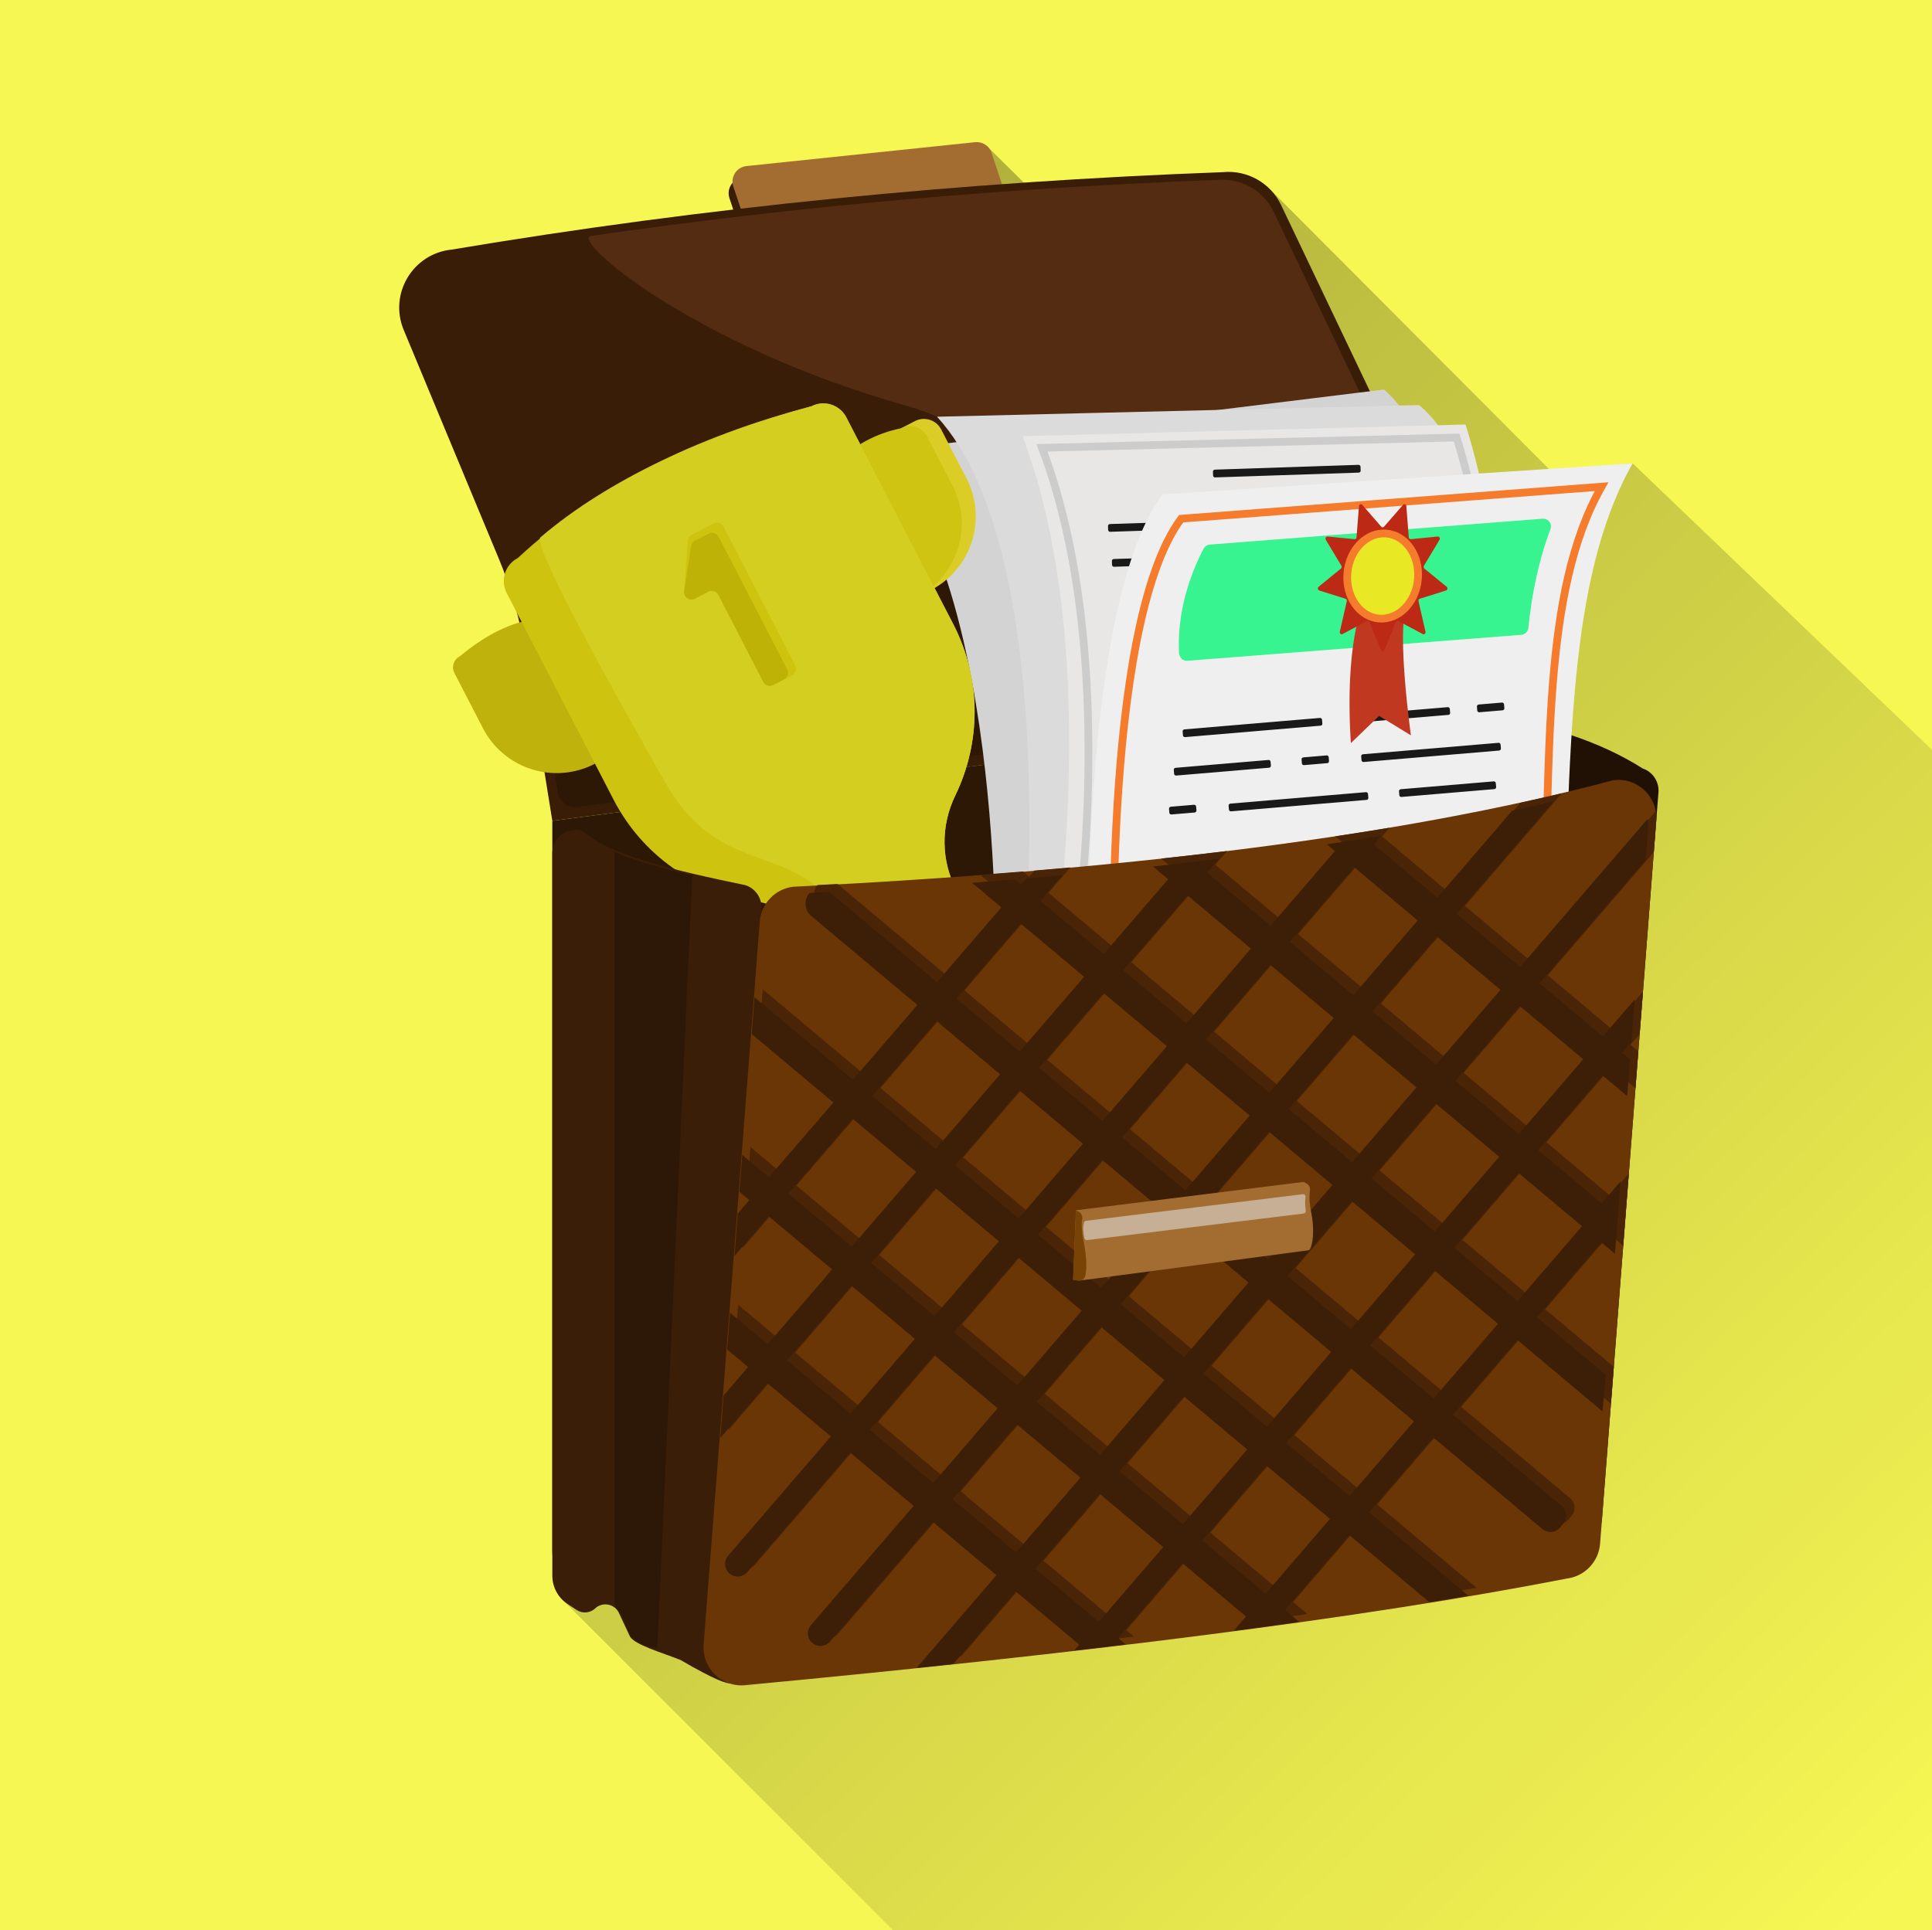
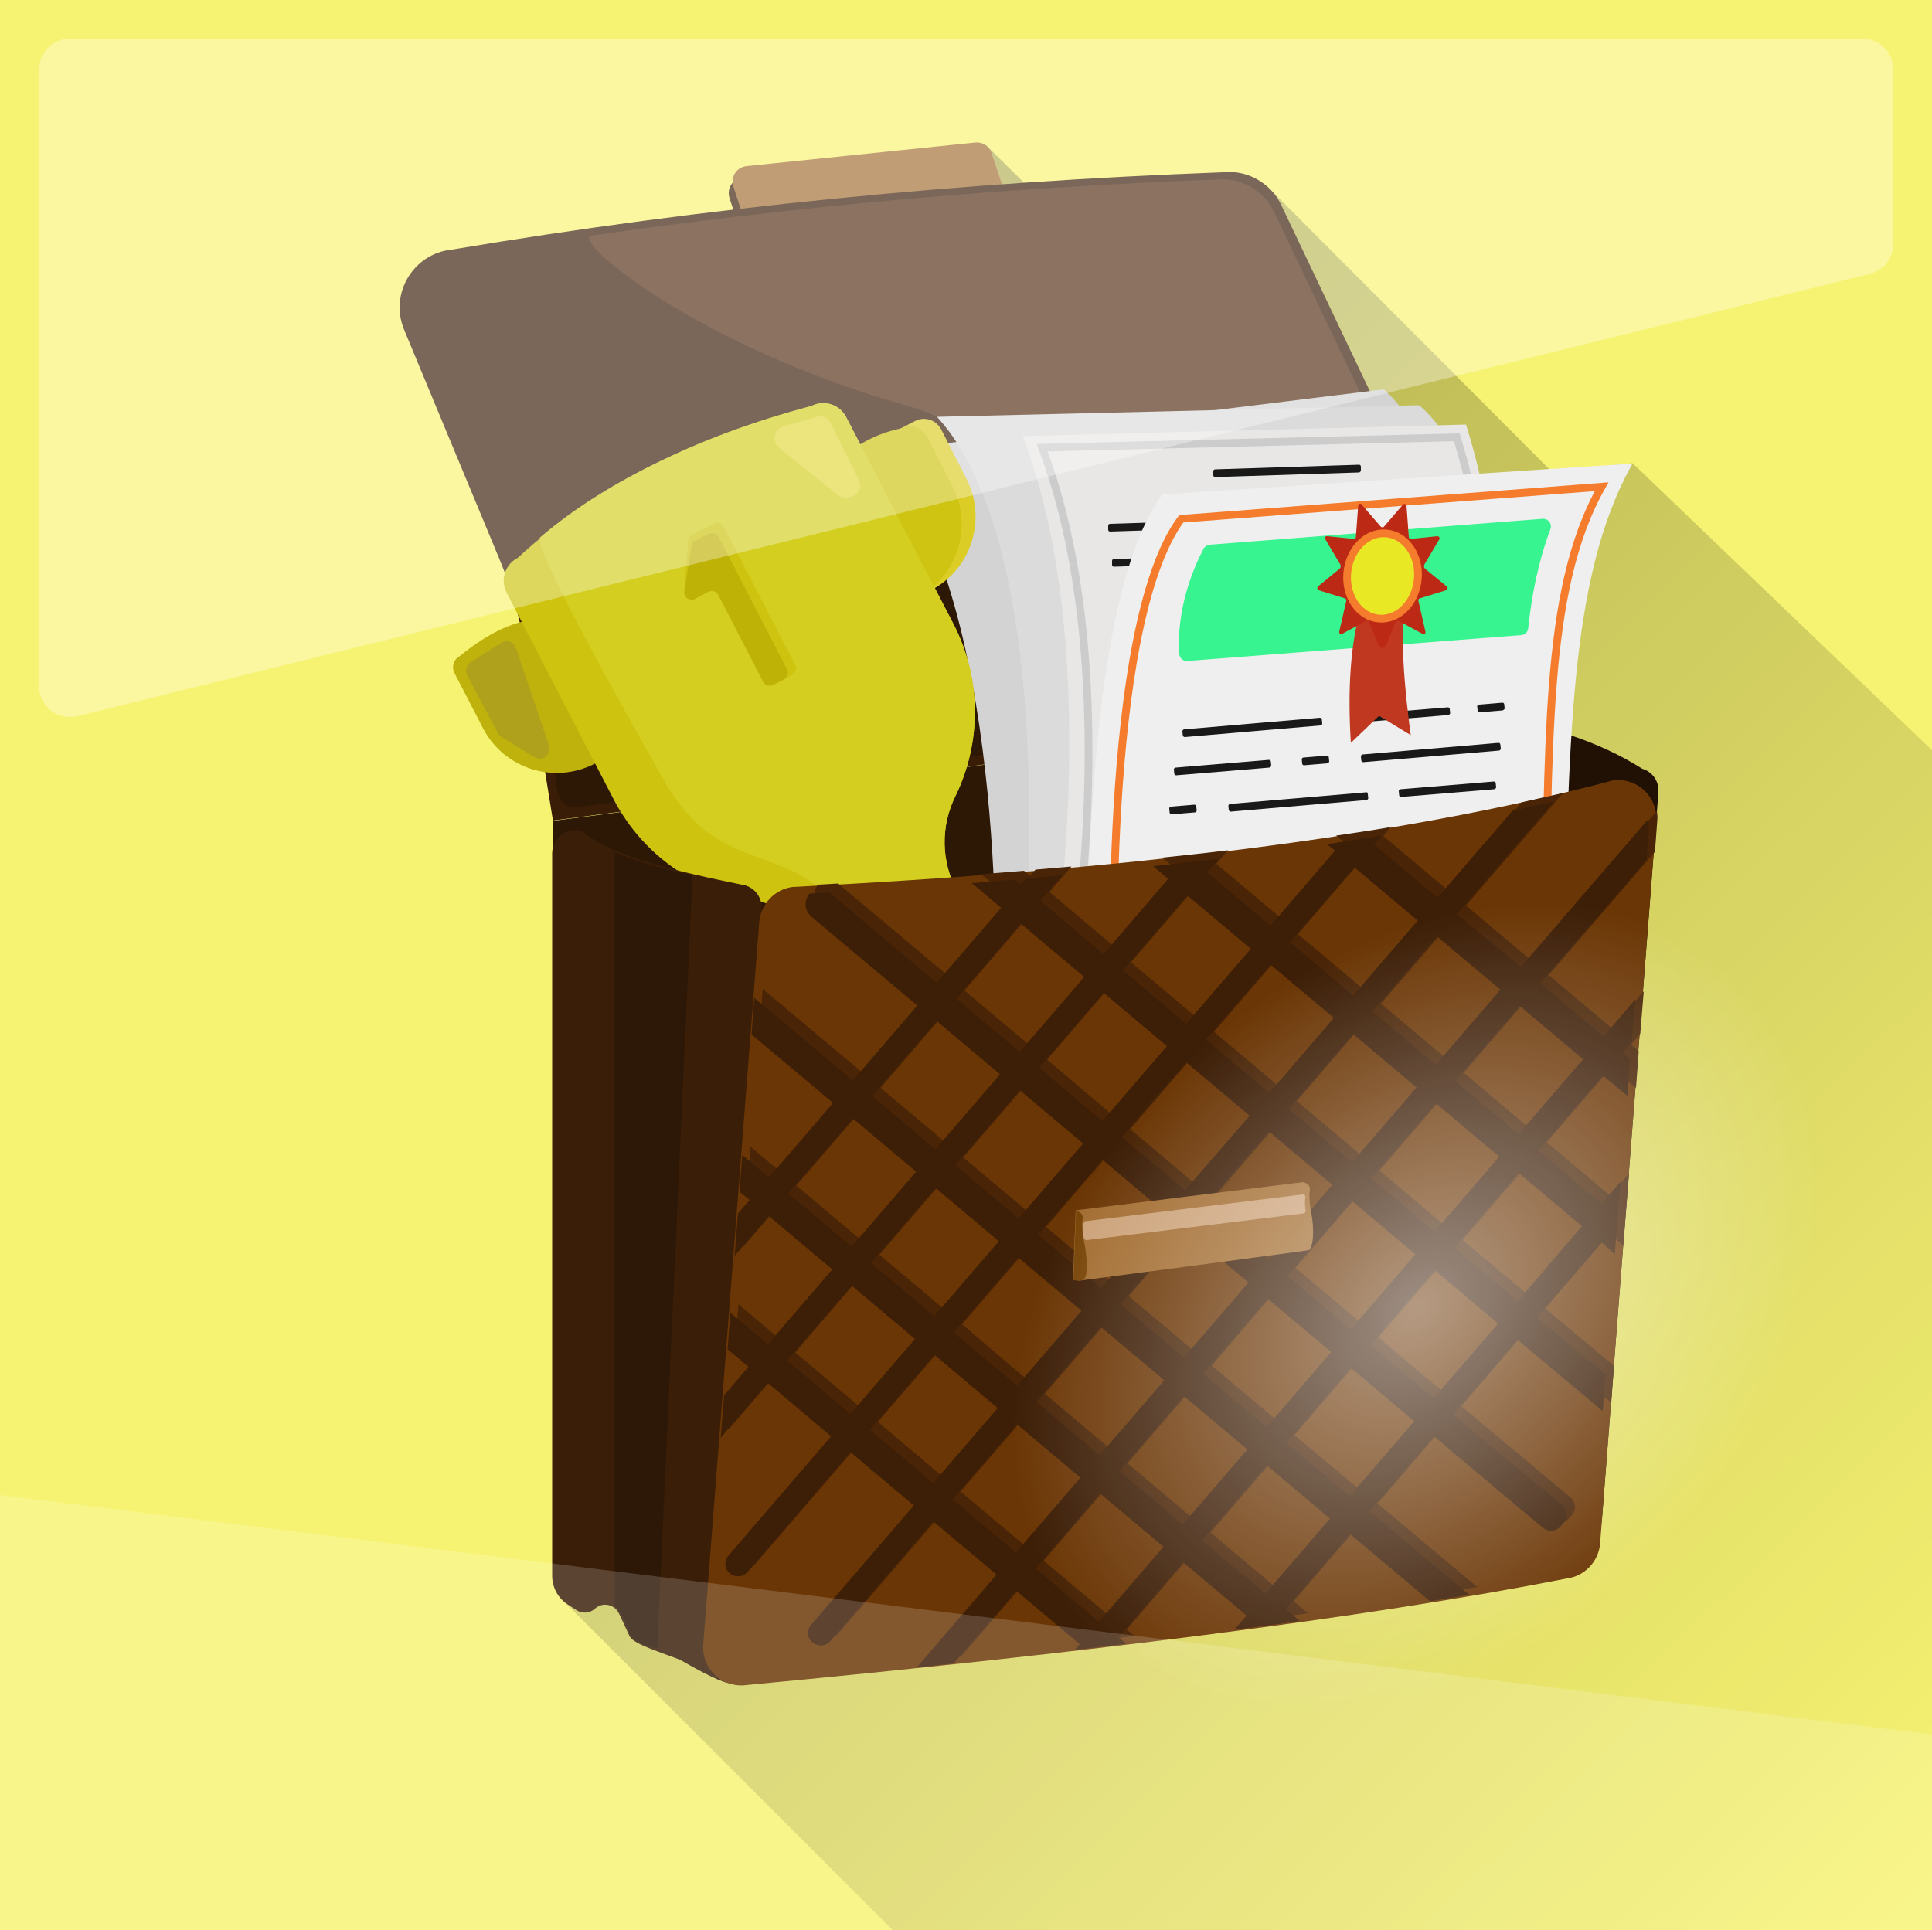
- <svg xmlns="http://www.w3.org/2000/svg" id="Слой_1" viewBox="0 0 500 499.507">
+ <svg xmlns="http://www.w3.org/2000/svg" id="Слой_1" viewBox="0 0 500 499.5">
  <style>.st2{fill:#3a1e07}.st3{fill:#a36d31}.st6{fill:#2d1705}.st11{fill:#191919}.st22{fill:#cec40f}</style>
-   <path fill="#f7f754" d="M0-.246h500v500H0z" />
-   <linearGradient id="SVGID_1_" gradientUnits="userSpaceOnUse" x1="-387.609" y1="647.515" x2="-219.362" y2="475.612" gradientTransform="matrix(2.16 0 0 -2.16 975.64 1514.36)">
+   <path fill="#f7f372" d="M0-.2h500v500H0z" />
+   <linearGradient id="SVGID_1_" gradientUnits="userSpaceOnUse" x1="-527.775" y1="49.059" x2="-359.529" y2="220.962" gradientTransform="matrix(2.16 0 0 2.16 1278.4 9.76)">
    <stop offset="0" stop-opacity=".3" />
    <stop offset="1" stop-opacity="0" />
  </linearGradient>
-   <path d="M422.532 119.945l-21.12 2.011L328.74 49.05l-63.768-1.776-9.831-9.717-60.91 5.952-49.098 370.17 86.093 86.092h268.77l.056-305.615-77.52-74.211z" fill="url(#SVGID_1_)" />
-   <path class="st2" d="M191.214 58.595l67.384-7.04-3.001-9.004a4.022 4.022 0 0 0-4.235-2.729l-59.188 6.184a4.023 4.023 0 0 0-3.398 5.273l2.438 7.316z" />
-   <path class="st3" d="M192.22 55.578l67.383-7.04-3-9.005a4.022 4.022 0 0 0-4.235-2.728l-59.188 6.184a4.023 4.023 0 0 0-3.399 5.273l2.438 7.316z" />
-   <path d="M361.097 115.055l-29.542-61.967a15.086 15.086 0 0 0-15.126-8.519c-67.498 2.491-134.04 9.038-199.528 20.04-10.07 1.012-16.308 11.457-12.423 20.802l24.63 59.247a105.638 105.638 0 0 1 6.754 23.782l7.076 44.032L375.263 182.3l-4.83-35.887a105.621 105.621 0 0 0-9.336-31.358z" fill="#3a1d07" />
-   <path d="M358.38 115.148l-28.731-60.264a14.673 14.673 0 0 0-14.71-8.284c-54.645 2.016-108.642 6.766-161.942 14.473-5.591.809 26.476 28.509 82.226 44.158 45.38 12.738 61.62 85.093 61.62 85.093l75.312-9.78-4.698-34.902a102.686 102.686 0 0 0-9.077-30.494z" fill="#542c12" />
-   <path class="st6" d="M149.36 208.887l217.402-28.02a4.52 4.52 0 0 0 3.907-5.057l-4.924-38.56a4.28 4.28 0 0 0-4.772-3.707c-73.74 4.12-146.508 13.451-218.48 27.069a4.52 4.52 0 0 0-3.917 5.139l5.732 39.305a4.521 4.521 0 0 0 5.052 3.83z" />
-   <path d="M429.207 205.104l-14.602 188.001c-.505 6.506-7.805 10.085-13.258 6.497l-22.223-14.621a8.572 8.572 0 0 1-3.861-7.161V190.673c0-4.118 4.035-7.027 7.942-5.725 16.603 2.349 30.72 6.87 41.894 13.965a6.034 6.034 0 0 1 4.108 6.191z" fill="#211004" />
-   <path class="st6" d="M375.263 182.3l-232.325 30.172v189.173c0 5.814 5.111 10.305 10.877 9.555l221.448-28.759v-200.14z" />
+   <path d="M422.5 119.9l-21.1 2L328.7 49 265 47.3l-9.8-9.7-60.9 6-49.1 370.2 86.1 86.1H500l.1-305.6-77.6-74.4z" fill="url(#SVGID_1_)" />
+   <path class="st2" d="M191.2 58.6l67.4-7-3-9c-.6-1.8-2.4-2.9-4.2-2.7L192.2 46c-2.6.3-4.2 2.8-3.4 5.3l2.4 7.3z" />
+   <path class="st3" d="M192.2 55.6l67.4-7-3-9c-.6-1.8-2.4-2.9-4.2-2.7L193.2 43c-2.6.3-4.2 2.8-3.4 5.3l2.4 7.3z" />
+   <path d="M361.1 115.1l-29.5-62c-2.7-5.7-8.8-9.2-15.1-8.5-67.5 2.5-134 9-199.5 20-10.1 1-16.3 11.5-12.4 20.8l24.6 59.2c3.2 7.6 5.4 15.6 6.8 23.8l7.1 44 232.3-30.2-4.8-35.9c-1.6-10.8-4.8-21.3-9.5-31.2z" fill="#3a1d07" />
+   <path d="M358.4 115.1l-28.7-60.3c-2.7-5.6-8.5-8.9-14.7-8.3-54.6 2-108.6 6.8-161.9 14.5-5.6.8 26.5 28.5 82.2 44.2 45.4 12.7 61.6 85.1 61.6 85.1l75.3-9.8-4.7-34.9c-1.5-10.5-4.5-20.8-9.1-30.5z" fill="#542c12" />
+   <path class="st6" d="M149.4 208.9l217.4-28c2.5-.3 4.2-2.6 3.9-5.1l-4.9-38.6c-.3-2.3-2.4-4-4.8-3.7-73.7 4.1-146.5 13.5-218.5 27.1-2.5.3-4.3 2.6-3.9 5.1l5.7 39.3c.4 2.5 2.6 4.2 5.1 3.9z" />
+   <path d="M429.2 205.1l-14.6 188c-.5 6.5-7.8 10.1-13.3 6.5L379.1 385c-2.4-1.6-3.9-4.3-3.9-7.2V190.7c0-4.1 4-7 7.9-5.7 16.6 2.3 30.7 6.9 41.9 14 2.7.8 4.4 3.3 4.2 6.1z" fill="#211004" />
+   <path class="st6" d="M375.3 182.3L143 212.5v189.2c0 5.8 5.1 10.3 10.9 9.6l221.4-28.8V182.3z" />
  <g id="listi">
-     <path d="M257.592 254.713s3.017-101.579-30.172-137.785l130.745-16.092s37.212 29.166 22.126 136.78l-122.7 17.097z" fill="#d3d3d3" />
-     <path d="M264.632 254.713s11.063-110.63-22.126-146.837l124.71-3.017s35.202 25.143 20.116 132.757l-122.7 17.097z" fill="#dbdbdb" />
-     <path d="M271.672 254.713s15.086-83.476-7.04-141.808l114.654-3.017c9.051 29.166 12.068 64.366 15.086 127.728l-122.7 17.097z" fill="#e8e7e6" />
-     <path class="st11" d="M351.651 122.339l-37.19 1.245a.502.502 0 0 1-.52-.486l-.033-1.005a.502.502 0 0 1 .486-.519l37.19-1.245a.504.504 0 0 1 .52.486l.033 1.005a.502.502 0 0 1-.486.519zm-27.155 14.08l-37.19 1.245a.502.502 0 0 1-.52-.486l-.033-1.005a.502.502 0 0 1 .486-.519l37.191-1.245a.502.502 0 0 1 .519.486l.033 1.005a.502.502 0 0 1-.486.519zm1.006 9.051l-37.19 1.246a.502.502 0 0 1-.52-.486l-.033-1.005a.502.502 0 0 1 .486-.519l37.19-1.245c.278-.01.51.208.52.486l.033 1.004a.502.502 0 0 1-.486.52z" />
-     <path d="M277.707 248.679s13.051-77.138-8.046-132.757l107.31-2.666c8.63 27.81 11.507 61.373 14.383 121.787l-113.647 13.636z" fill="none" stroke="#ccc" stroke-width="2" stroke-miterlimit="10" />
-     <path d="M281.73 268.793s-4.023-109.625 19.108-140.802l121.694-8.046c-17.097 30.172-16.092 75.43-18.103 131.751l-122.7 17.097z" fill="#efefef" />
-     <path d="M288.376 261.753s-3.642-99.255 17.302-127.483l108.808-8.29c-15.48 27.317-13.196 69.3-15.017 120.293l-111.093 15.48z" fill="none" stroke="#f47c2c" stroke-width="2" stroke-miterlimit="10" />
-     <path class="st11" d="M341.598 185.844l-35.076 2.962a.503.503 0 0 0-.459.544l.085 1.001a.503.503 0 0 0 .543.459l35.076-2.963a.503.503 0 0 0 .458-.543l-.084-1.002a.503.503 0 0 0-.543-.458zm46.208 6.441l-35.076 2.963a.503.503 0 0 0-.458.543l.084 1.002a.503.503 0 0 0 .543.459l35.076-2.963a.503.503 0 0 0 .459-.543l-.085-1.002a.502.502 0 0 0-.543-.459zm-34.308 12.773l-35.076 2.963a.503.503 0 0 0-.459.543l.085 1.002a.503.503 0 0 0 .543.458l35.076-2.962a.503.503 0 0 0 .458-.544l-.084-1.001a.503.503 0 0 0-.543-.459zm21.34-20.003l-24.052 2.032a.503.503 0 0 1-.543-.459l-.084-1.002a.503.503 0 0 1 .458-.543l24.052-2.031a.503.503 0 0 1 .543.458l.085 1.002a.502.502 0 0 1-.459.543zm-46.385 13.673L304.4 200.76a.503.503 0 0 1-.543-.459l-.085-1.002a.503.503 0 0 1 .459-.543l24.052-2.031a.503.503 0 0 1 .543.458l.084 1.002a.503.503 0 0 1-.458.543zm58.287 5.542l-24.053 2.031a.503.503 0 0 1-.543-.458l-.085-1.002a.503.503 0 0 1 .46-.543l24.051-2.032a.503.503 0 0 1 .543.459l.085 1.002a.503.503 0 0 1-.459.543zm2.128-20.4l-6.013.508a.503.503 0 0 1-.543-.458l-.085-1.002a.503.503 0 0 1 .459-.543l6.013-.508a.503.503 0 0 1 .543.459l.085 1.001a.502.502 0 0 1-.459.543zm-45.379 13.681l-6.014.508a.503.503 0 0 1-.543-.458l-.084-1.002a.503.503 0 0 1 .458-.543l6.014-.508a.503.503 0 0 1 .543.459l.084 1.001a.503.503 0 0 1-.458.543zm-34.309 12.774l-6.013.508a.503.503 0 0 1-.543-.459l-.085-1.001a.503.503 0 0 1 .459-.543l6.013-.508a.503.503 0 0 1 .543.458l.085 1.002a.503.503 0 0 1-.459.543z" />
-     <path d="M399.22 134.274l-86.119 6.698c-.739.057-1.352.534-1.691 1.193-4.799 9.32-6.64 18.538-6.297 26.669.053 1.256.904 2.313 2.157 2.215l86.429-6.722a2.008 2.008 0 0 0 1.84-1.804c.864-8.38 2.473-16.858 5.716-25.548a2.005 2.005 0 0 0-2.035-2.701z" fill="#37f490" />
-     <path d="M352.095 157.943c-2.493 8.266-3.407 20.334-2.493 34.415l7.314-7.04 8.228 5.028s-3.657-26.149-1.21-33.265l-11.84.862z" fill="#c13821" />
-     <path d="M358.19 136.337l4.914-5.65c.296-.34.818-.139.855.33l.633 8.054c.024.302.265.524.539.498l6.95-.677c.414-.04.688.464.458.846l-4.026 6.706a.582.582 0 0 0 .119.74l5.762 4.706c.33.27.236.84-.16.964l-6.775 2.13c-.258.082-.411.374-.346.66l1.796 7.866c.102.45-.32.829-.7.625l-6.297-3.37c-.253-.135-.557-.014-.672.268l-2.956 7.277a.48.48 0 0 1-.908 0l-2.956-7.277c-.115-.283-.418-.404-.672-.268l-6.297 3.37c-.38.203-.802-.174-.7-.625l1.795-7.867c.066-.286-.087-.578-.345-.658l-6.775-2.13c-.396-.125-.49-.696-.16-.965l5.762-4.706a.583.583 0 0 0 .119-.74l-4.026-6.706c-.23-.382.044-.886.458-.846l6.95.677c.273.027.516-.196.539-.498l.633-8.054c.037-.469.559-.67.854-.33l4.914 5.65a.47.47 0 0 0 .721 0z" fill="#bc2915" />
-     <path d="M348.84 147.289c1.006-6.01 5.847-10.065 10.814-9.058 4.965 1.007 8.175 6.693 7.169 12.703-1.007 6.009-5.848 10.064-10.814 9.057-4.965-1.007-8.176-6.693-7.169-12.702z" fill="#e8e825" stroke="#f47c2c" stroke-width="2" stroke-miterlimit="10" />
+     <path d="M257.6 254.7s3-101.6-30.2-137.8l130.7-16.1s37.2 29.2 22.1 136.8l-122.6 17.1z" fill="#d3d3d3" />
+     <path d="M264.6 254.7s11.1-110.6-22.1-146.8l124.7-3s35.2 25.1 20.1 132.8l-122.7 17z" fill="#dbdbdb" />
+     <path d="M271.7 254.7s15.1-83.5-7-141.8l114.7-3c9.1 29.2 12.1 64.4 15.1 127.7l-122.8 17.1z" fill="#e8e7e6" />
+     <path class="st11" d="M351.7 122.3l-37.2 1.2c-.3 0-.5-.2-.5-.5v-1c0-.3.2-.5.5-.5l37.2-1.2c.3 0 .5.2.5.5v1c-.1.3-.3.5-.5.5zm-27.2 14.1l-37.2 1.2c-.3 0-.5-.2-.5-.5v-1c0-.3.2-.5.5-.5l37.2-1.2c.3 0 .5.2.5.5v1c0 .3-.2.5-.5.5zm1 9.1l-37.2 1.2c-.3 0-.5-.2-.5-.5v-1c0-.3.2-.5.5-.5l37.2-1.2c.3 0 .5.2.5.5v1c0 .2-.2.5-.5.5z" />
+     <path d="M277.7 248.7s13.1-77.1-8-132.8l107.3-2.7c8.6 27.8 11.5 61.4 14.4 121.8l-113.7 13.7z" fill="none" stroke="#ccc" stroke-width="2" stroke-miterlimit="10" />
+     <path d="M281.7 268.8s-4-109.6 19.1-140.8l121.7-8c-17.1 30.2-16.1 75.4-18.1 131.8l-122.7 17z" fill="#efefef" />
+     <path d="M288.4 261.8s-3.6-99.3 17.3-127.5l108.8-8.3c-15.5 27.3-13.2 69.3-15 120.3l-111.1 15.5z" fill="none" stroke="#f47c2c" stroke-width="2" stroke-miterlimit="10" />
+     <path class="st11" d="M341.6 185.8l-35.1 3c-.3 0-.5.3-.5.5l.1 1c0 .3.3.5.5.5l35.1-3c.3 0 .5-.3.5-.5l-.1-1c0-.3-.2-.5-.5-.5zm46.2 6.5l-35.1 3c-.3 0-.5.3-.5.5l.1 1c0 .3.3.5.5.5l35.1-3c.3 0 .5-.3.5-.5l-.1-1c0-.3-.2-.5-.5-.5zm-34.3 12.8l-35.1 3c-.3 0-.5.3-.5.5l.1 1c0 .3.3.5.5.5l35.1-3c.3 0 .5-.3.5-.5l-.1-1c0-.4-.2-.6-.5-.5zm21.3-20l-24.1 2c-.3 0-.5-.2-.5-.5l-.1-1c0-.3.2-.5.5-.5l24.1-2c.3 0 .5.2.5.5l.1 1c0 .2-.2.4-.5.5zm-46.3 13.6l-24.1 2c-.3 0-.5-.2-.5-.5l-.1-1c0-.3.2-.5.5-.5l24.1-2c.3 0 .5.2.5.5l.1 1c-.1.3-.3.5-.5.5zm58.2 5.6l-24.1 2c-.3 0-.5-.2-.5-.5l-.1-1c0-.3.2-.5.5-.5l24.1-2c.3 0 .5.2.5.5l.1 1c0 .2-.2.4-.5.5zm2.2-20.4l-6 .5c-.3 0-.5-.2-.5-.5l-.1-1c0-.3.2-.5.5-.5l6-.5c.3 0 .5.2.5.5l.1 1c0 .2-.3.4-.5.5zm-45.4 13.7l-6 .5c-.3 0-.5-.2-.5-.5l-.1-1c0-.3.2-.5.5-.5l6-.5c.3 0 .5.2.5.5l.1 1c0 .2-.2.4-.5.5zm-34.3 12.7l-6 .5c-.3 0-.5-.2-.5-.5l-.1-1c0-.3.2-.5.5-.5l6-.5c.3 0 .5.2.5.5l.1 1c0 .3-.2.5-.5.5z" />
+     <path d="M399.2 134.3l-86.1 6.7c-.7.1-1.4.5-1.7 1.2-4.8 9.3-6.6 18.5-6.3 26.7.1 1.3.9 2.3 2.2 2.2l86.4-6.7c1-.1 1.7-.8 1.8-1.8.9-8.4 2.5-16.9 5.7-25.5.6-1.5-.5-2.9-2-2.8z" fill="#37f490" />
+     <path d="M352.1 157.9c-2.5 8.3-3.4 20.3-2.5 34.4l7.3-7 8.2 5s-3.7-26.1-1.2-33.3l-11.8.9z" fill="#c13821" />
+     <path d="M358.2 136.3l4.9-5.7c.3-.3.8-.1.9.3l.6 8.1c0 .3.3.5.5.5l6.9-.7c.4 0 .7.5.5.8l-3.8 6.4c-.3.4-.2 1 .2 1.3l5.5 4.5c.3.3.2.8-.2 1l-6.8 2.1c-.3.1-.4.4-.3.7l1.8 7.9c.1.5-.3.8-.7.6l-6.3-3.4c-.3-.1-.6 0-.7.3l-2.5 6.1c-.3.8-1.5.8-1.9 0l-2.5-6.1c-.1-.3-.4-.4-.7-.3l-6.3 3.4c-.4.2-.8-.2-.7-.6l1.8-7.9c.1-.3-.1-.6-.3-.7l-6.8-2.1c-.4-.1-.5-.7-.2-1l5.5-4.5c.4-.3.5-.9.2-1.3l-3.8-6.4c-.2-.4 0-.9.5-.8l6.9.7c.3 0 .5-.2.5-.5l.6-8.1c0-.5.6-.7.9-.3l4.9 5.7c.4.3.7.3.9 0z" fill="#bc2915" />
+     <path d="M348.8 147.3c1-6 5.8-10.1 10.8-9.1 5 1 8.2 6.7 7.2 12.7-1 6-5.8 10.1-10.8 9.1-5-1-8.2-6.7-7.2-12.7z" fill="#e8e825" stroke="#f47c2c" stroke-width="2" stroke-miterlimit="10" />
  </g>
  <g id="kubok">
-     <path d="M118.94 169.94c6.067-5.015 12.15-8.402 18.258-9.439l18.712 36.194-1.992 1.03c-10.532 5.445-23.483 1.322-28.928-9.21l-7.404-14.322a3.156 3.156 0 0 1 1.355-4.253z" fill="#bfb20c" />
-     <path d="M220.205 117.585l16.594-8.58a5.029 5.029 0 0 1 6.777 2.158l6.544 12.658c5.445 10.532 1.322 23.483-9.21 28.928l-1.993 1.03-18.712-36.194z" fill="#dbcd26" />
-     <path d="M216.585 119.456c4.803-4.286 10.245-7.32 16.595-8.58a5.029 5.029 0 0 1 6.776 2.157l6.545 12.659c5.445 10.532 1.321 23.483-9.21 28.928l-1.993 1.03-18.713-36.194z" fill="#cec411" />
-     <path class="st22" d="M258.164 236.224c-3.202 1.655-7.234.42-8.96-2.745l-1.542-2.828c-4.185-7.677-4.256-16.87-.435-24.734 6.587-13.558 6.922-29.942-.533-44.362l-27.665-53.509a6.702 6.702 0 0 0-9.032-2.875c-30.248 7.94-55.936 20.662-75.994 39.289a6.702 6.702 0 0 0-2.875 9.032l27.665 53.51c7.455 14.42 21.017 23.619 35.888 26.083 8.626 1.429 16.086 6.803 19.93 14.655l1.416 2.894c1.585 3.238.261 7.242-2.94 8.898 0 0-30.76 20.964-19.502 29.74l100.12-51.763c-.653-14.26-35.54-1.285-35.54-1.285z" />
-     <path d="M258.164 236.224c-3.202 1.655-7.234.42-8.96-2.745l-1.542-2.828c-4.185-7.677-4.256-16.87-.435-24.734 6.587-13.558 6.922-29.942-.533-44.362l-27.665-53.509a6.702 6.702 0 0 0-9.032-2.875c-27.604 7.53-52.4 18.813-70.076 33.883-3.289 1.7 32.618 64.116 32.618 64.116 15.987 27.12 36.083 11.489 49.31 40.827l1.416 2.894c1.585 3.238.262 7.242-2.94 8.897 0 0-24.212 15.794-19.502 29.74l92.882-48.02c-.653-14.26-35.54-1.284-35.54-1.284z" fill="#d3ce20" />
-     <path class="st22" d="M179.062 138.404l5.585-2.887a1.942 1.942 0 0 1 2.617.832l18.534 35.848c.492.952.12 2.124-.833 2.617l-4.824 2.494a1.942 1.942 0 0 1-2.617-.833l-11.618-22.472a1.943 1.943 0 0 0-2.635-.824l-3.387 1.797c-1.35.716-2.96-.336-2.846-1.86l.98-13.13a1.946 1.946 0 0 1 1.044-1.582z" />
-     <path d="M179.865 139.956l3.516-1.818a1.942 1.942 0 0 1 2.617.832l17.73 34.297c.494.952.12 2.124-.832 2.617l-2.755 1.424a1.942 1.942 0 0 1-2.616-.833l-11.619-22.472a1.943 1.943 0 0 0-2.635-.824l-3.387 1.797c-1.35.716-2.96-.336-2.846-1.86l1.782-11.58a1.94 1.94 0 0 1 1.045-1.58z" fill="#bfb206" />
+     <path d="M118.9 169.9c6.1-5 12.2-8.4 18.3-9.4l18.7 36.2-2 1c-10.5 5.4-23.5 1.3-28.9-9.2l-7.4-14.3c-.8-1.6-.2-3.5 1.3-4.3z" fill="#bfb20c" />
+     <path d="M220.2 117.6l16.6-8.6c2.5-1.3 5.5-.3 6.8 2.2l6.5 12.7c5.4 10.5 1.3 23.5-9.2 28.9l-2 1-18.7-36.2z" fill="#dbcd26" />
+     <path d="M216.6 119.5c4.8-4.3 10.2-7.3 16.6-8.6 2.5-1.3 5.5-.3 6.8 2.2l6.5 12.7c5.4 10.5 1.3 23.5-9.2 28.9l-2 1-18.7-36.2z" fill="#cec411" />
+     <path class="st22" d="M258.2 236.2c-3.2 1.7-7.2.4-9-2.7l-1.5-2.8c-4.2-7.7-4.3-16.9-.4-24.7 6.6-13.6 6.9-29.9-.5-44.4L219 108c-1.7-3.3-5.7-4.6-9-2.9-30.2 7.9-55.9 20.7-76 39.3-3.3 1.7-4.6 5.7-2.9 9l27.7 53.5c7.5 14.4 21 23.6 35.9 26.1 8.6 1.4 16.1 6.8 19.9 14.7l1.4 2.9c1.6 3.2.3 7.2-2.9 8.9 0 0-30.8 21-19.5 29.7l100.1-51.8c-.6-14.2-35.5-1.2-35.5-1.2z" />
+     <path d="M258.2 236.2c-3.2 1.7-7.2.4-9-2.7l-1.5-2.8c-4.2-7.7-4.3-16.9-.4-24.7 6.6-13.6 6.9-29.9-.5-44.4L219 108c-1.7-3.3-5.7-4.6-9-2.9-27.6 7.5-52.4 18.8-70.1 33.9-3.3 1.7 32.6 64.1 32.6 64.1 16 27.1 36.1 11.5 49.3 40.8l1.4 2.9c1.6 3.2.3 7.2-2.9 8.9 0 0-24.2 15.8-19.5 29.7l92.9-48c-.6-14.2-35.5-1.2-35.5-1.2z" fill="#d3ce20" />
+     <path class="st22" d="M179.1 138.4l5.6-2.9c1-.5 2.1-.1 2.6.8l18.5 35.8c.5 1 .1 2.1-.8 2.6l-4.8 2.5c-1 .5-2.1.1-2.6-.8L185.9 154c-.5-1-1.7-1.3-2.6-.8l-3.4 1.8c-1.3.7-3-.3-2.8-1.9l1-13.1c0-.7.4-1.3 1-1.6z" />
+     <path d="M179.9 140l3.5-1.8c1-.5 2.1-.1 2.6.8l17.7 34.3c.5 1 .1 2.1-.8 2.6l-2.8 1.4c-1 .5-2.1.1-2.6-.8L185.9 154c-.5-1-1.7-1.3-2.6-.8l-3.4 1.8c-1.3.7-3-.3-2.8-1.9l1.8-11.6c0-.6.4-1.2 1-1.5z" fill="#bfb206" />
+     <path d="M202.6 110.4l8.8-2.5c1.4-.4 2.9.2 3.5 1.5l7.4 14.9c.8 1.6.1 3.5-1.6 4.1l-.7.3c-1 .4-2.2.2-3-.4l-15.6-12.6c-1.7-1.6-1.1-4.6 1.2-5.3z" fill="#e2d63d" />
+     <path d="M129.7 166.4l-7.9 5c-1.1.7-1.5 2.2-.9 3.4l7.9 14.9c.2.4.5.7.9 1l8.6 5.3c.8.5 1.8.5 2.7 0 1-.6 1.5-1.9 1.1-3l-8.6-25.3c-.5-1.5-2.3-2.2-3.8-1.3z" fill="#afa11b" />
  </g>
-   <path class="st2" d="M197.07 235.103l-7.868 200.642c-.924.206-4.113-.797-13.074-6.034-5.03-2.012-11.708-3.873-13.075-6.035-.004-.006-2.828-6.048-2.828-6.048-1.075-2.449-4.247-3.1-6.2-1.273a3.878 3.878 0 0 1-4.78.408l-2.344-1.542a8.8 8.8 0 0 1-3.963-7.35V220.844c0-4.118 4.035-7.027 7.943-5.725 6.839 6.27 23.9 10.269 42.067 14.023a6.031 6.031 0 0 1 4.122 5.96z" />
-   <path d="M417.547 201.965c-56.332 14.993-129.03 23.42-212.368 27.58a9.85 9.85 0 0 0-8.55 9.004l-14.534 187.117c-.484 6.233 4.886 11.333 11.087 10.529 86.512-8.15 159.28-17.213 212.367-27.58a9.85 9.85 0 0 0 8.551-9.004l14.534-187.117c.484-6.233-4.888-11.334-11.087-10.529z" fill="#6b3605" />
-   <path d="M170.093 426.694l9.052-200.141c-7.468-1.691-13.892-3.416-20.115-6.035v195.113c5.029 5.028 1.006 9.051 11.063 11.063z" fill="#2d1706" />
-   <path d="M420.084 322.507l1.456-18.733-4.901 5.693-16.426-13.774 16.671-19.366 6.372 5.345.74-9.528-2.038-1.71 2.388-2.773.853-10.99-8.24 9.57-16.425-13.774 27.47-31.91.632-8.128a9.815 9.815 0 0 0-.126-2.459l-32.975 38.304L379.11 234.5l25.072-29.124a572.935 572.935 0 0 1-10.702 2.432l-19.37 22.5-16.425-13.775 1.947-2.261a860.913 860.913 0 0 1-14.09 2.228l2.07 1.735-16.672 19.366-16.426-13.775 3.043-3.534c-5.598.682-11.278 1.33-17.035 1.947l3.92 3.288-16.671 19.365-16.426-13.774 5.658-6.572c-3.083.276-6.18.546-9.302.807l-1.354 1.572-1.59-1.333c-3.664.299-7.353.588-11.07.864l7.586 6.362-16.671 19.366-27.855-23.36c-1.71.094-3.43.185-5.15.274a4.203 4.203 0 0 0 .485 5.963l27.446 23.016-16.674 19.366-25.47-21.36-.74 9.528 21.136 17.725-16.671 19.366-6.897-5.784-.74 9.528 2.563 2.15-3.001 3.485-.854 10.99 8.854-10.284 16.425 13.775-16.67 19.365-9.75-8.175-.74 9.528 5.415 4.54-6.339 7.365-.854 10.99 12.193-14.162 16.425 13.774-26.595 30.894a3.262 3.262 0 0 0 4.944 4.256l26.65-30.957 16.426 13.775-26.595 30.894a3.262 3.262 0 0 0 4.944 4.256l26.651-30.957 16.426 13.774-20.651 23.989c3.176-.331 6.335-.663 9.466-.997l16.184-18.8 16.426 13.774-1.333 1.548c4.52-.524 8.986-1.052 13.392-1.584l-1.986-1.665 16.671-19.366 16.426 13.775-3.213 3.732a2050.35 2050.35 0 0 0 17.001-2.317l-3.716-3.116 16.671-19.365 20.738 17.391c3.426-.557 6.791-1.117 10.096-1.683l-25.76-21.603 16.67-19.365 28.242 23.684a3.262 3.262 0 0 0 4.568-.371l.818-.95a3.262 3.262 0 0 0-.376-4.627l-28.177-23.63 16.671-19.365 22.094 18.528.74-9.528-17.76-14.894 16.671-19.365 3.521 2.955zm-8.2-50.372l-16.672 19.366-16.425-13.775 16.67-19.365 16.427 13.774zm-64.915 32.551l-16.67 19.365-16.426-13.774 16.67-19.366 16.426 13.775zm-11.351-19.668l16.67-19.365 16.426 13.774-16.67 19.365-16.426-13.774zm-26.745 21.066l-16.425-13.775 16.67-19.365 16.426 13.775-16.67 19.365zm-5.074 5.895l-16.67 19.365-16.426-13.775 16.67-19.365L303.8 311.98zm-38.095 1.398l-16.425-13.775 16.67-19.365 16.426 13.774-16.67 19.366zm-5.074 5.893l-16.67 19.366-16.426-13.775 16.67-19.365 16.426 13.774zm4.999 4.192l16.425 13.775-16.67 19.365-16.426-13.775 16.67-19.365zm21.425 17.968l16.426 13.774-16.671 19.365-16.426-13.774 16.67-19.365zm5.074-5.894l16.67-19.365 16.426 13.774-16.67 19.365-16.426-13.774zm38.095-1.399l16.426 13.774-16.671 19.366-16.426-13.775 16.671-19.365zm5.074-5.894l16.67-19.365 16.427 13.774-16.671 19.366-16.426-13.775zm21.745-25.259l16.67-19.365 16.427 13.774-16.672 19.366-16.425-13.775zm33.416-48.816l-16.67 19.365-16.426-13.774 16.67-19.366 16.426 13.775zm-37.85-31.742l16.426 13.775-16.67 19.365-16.426-13.774 16.67-19.366zm-5.319 39.034l-16.67 19.365-16.426-13.774 16.67-19.366 16.426 13.775zm-37.85-31.741l16.425 13.774-16.67 19.366-16.427-13.775 16.672-19.365zm-5.32 39.033l-16.67 19.366-16.427-13.775 16.672-19.365 16.425 13.774zm-37.85-31.742l16.426 13.775-16.671 19.365-16.426-13.774 16.671-19.366zm-21.745 25.26l16.426 13.774-16.671 19.365-16.426-13.774 16.671-19.366zm-38.416 44.624l16.671-19.366 16.426 13.775-16.67 19.365-16.427-13.774zm-.32 43.226l16.672-19.365 16.425 13.774-16.67 19.366-16.426-13.775zm21.426 17.966l16.67-19.365 16.426 13.775-16.67 19.365-16.426-13.775zm21.424 17.968l16.67-19.365 16.427 13.774-16.671 19.365-16.426-13.774zm37.85 31.742l-16.425-13.776 16.671-19.365 16.426 13.774-16.671 19.367zm5.32-39.035l16.671-19.365 16.426 13.774-16.671 19.366-16.426-13.775zm37.85 31.742l-16.426-13.774 16.671-19.366 16.426 13.775-16.671 19.365zm21.745-25.259l-16.426-13.774 16.671-19.366 16.426 13.775-16.671 19.365zm21.745-25.259l-16.426-13.774 16.671-19.366 16.426 13.775-16.671 19.365zm21.745-25.259l-16.426-13.774 16.671-19.366 16.426 13.775-16.671 19.365z" fill="#492406" />
-   <path d="M417.942 324.555l1.454-18.73-4.9 5.693-16.423-13.772 16.668-19.363 6.371 5.344.74-9.527-2.038-1.71 2.386-2.772.854-10.99-8.239 9.57-16.422-13.772 27.466-31.905.632-8.126a9.806 9.806 0 0 0-.126-2.458l-32.97 38.298-16.423-13.772 25.067-29.12c-3.51.833-7.077 1.644-10.7 2.433l-19.366 22.496-16.423-13.773 1.947-2.262a862.23 862.23 0 0 1-14.086 2.23l2.068 1.734-16.668 19.362-16.423-13.772 3.042-3.533a1177.26 1177.26 0 0 1-17.033 1.947l3.919 3.287-16.668 19.362-16.423-13.773 5.656-6.57c-3.082.276-6.179.546-9.3.807l-1.354 1.572-1.59-1.333c-3.663.298-7.352.587-11.07.864l7.586 6.361-16.668 19.363-27.85-23.356c-1.71.094-3.429.184-5.15.273a4.202 4.202 0 0 0 .485 5.962l27.442 23.013-16.668 19.362-25.466-21.355-.74 9.526 21.132 17.722-16.668 19.362-6.896-5.783-.74 9.527 2.562 2.15-3 3.484-.854 10.99 8.852-10.283 16.425 13.772-16.668 19.363-9.746-8.174-.74 9.527 5.413 4.54-6.338 7.362-.854 10.99 12.19-14.16 16.423 13.772-26.591 30.889a3.261 3.261 0 1 0 4.943 4.255l26.647-30.952 16.422 13.772-26.591 30.89a3.261 3.261 0 1 0 4.943 4.255l26.647-30.953 16.423 13.773-20.648 23.984c3.176-.33 6.334-.662 9.464-.995l16.182-18.797 16.423 13.772-1.333 1.548a2855.76 2855.76 0 0 0 13.39-1.584l-1.986-1.666 16.668-19.362 16.423 13.773-3.213 3.73a2045.46 2045.46 0 0 0 17-2.316l-3.716-3.116 16.668-19.363 20.735 17.39c3.425-.557 6.79-1.118 10.095-1.682l-25.757-21.6 16.668-19.363 28.237 23.68a3.261 3.261 0 0 0 4.567-.37l.817-.95a3.26 3.26 0 0 0-.376-4.626l-28.173-23.626 16.668-19.362 22.09 18.525.741-9.526-17.757-14.892 16.668-19.362 3.523 2.951zm-8.199-50.363l-16.669 19.363-16.422-13.773 16.668-19.362 16.423 13.772zM344.84 306.74l-16.669 19.36-16.421-13.77 16.668-19.363 16.422 13.773zm-11.35-19.665l16.668-19.363 16.422 13.773-16.668 19.362-16.422-13.772zm-26.74 21.063l-16.422-13.773 16.668-19.362 16.422 13.772-16.668 19.363zm-5.073 5.892l-16.668 19.363-16.422-13.773 16.668-19.362 16.422 13.772zm-38.089 1.398l-16.423-13.772 16.669-19.363 16.422 13.773-16.668 19.362zm-5.074 5.893l-16.668 19.362-16.422-13.772 16.668-19.363 16.422 13.773zm4.999 4.192l16.422 13.772-16.668 19.363-16.422-13.773 16.668-19.362zm21.422 17.964l16.422 13.773-16.668 19.362-16.422-13.772 16.668-19.363zm5.073-5.892l16.668-19.363 16.422 13.773-16.668 19.362-16.422-13.772zm38.089-1.398l16.422 13.772-16.668 19.363-16.422-13.773 16.668-19.362zm5.073-5.894l16.668-19.362 16.422 13.772-16.668 19.363-16.422-13.773zm21.742-25.255l16.668-19.362L388 299.447l-16.668 19.363-16.422-13.773zm33.41-48.808l-16.668 19.362-16.422-13.772 16.668-19.363 16.422 13.773zm-37.844-31.737l16.423 13.772-16.668 19.363-16.423-13.773 16.668-19.362zm-5.318 39.027l-16.668 19.363-16.423-13.773 16.668-19.362 16.423 13.772zm-37.845-31.737l16.423 13.773-16.668 19.362-16.423-13.772 16.668-19.363zm-5.318 39.028l-16.668 19.362-16.423-13.772 16.668-19.363 16.423 13.773zm-37.845-31.736l16.423 13.773-16.668 19.362-16.423-13.773 16.668-19.362zm-21.74 25.255l16.422 13.773-16.668 19.362-16.423-13.773 16.668-19.362zM204 308.945l16.667-19.362 16.423 13.772-16.668 19.363L204 308.945zm-.32 43.22l16.668-19.363 16.422 13.773-16.668 19.362-16.422-13.772zm21.422 17.964l16.668-19.362 16.422 13.772-16.668 19.363-16.422-13.773zm21.42 17.965l16.669-19.363 16.422 13.773-16.668 19.362-16.422-13.772zm37.846 31.735l-16.423-13.772 16.668-19.362 16.423 13.772-16.668 19.362zm5.318-39.027l16.668-19.362 16.423 13.772-16.668 19.362-16.423-13.772zm37.844 31.737l-16.423-13.773 16.668-19.362 16.423 13.773-16.668 19.362zm21.742-25.255L332.85 373.51l16.668-19.362 16.423 13.773-16.668 19.362zm21.74-25.255l-16.422-13.773 16.668-19.362 16.423 13.773-16.668 19.362zm21.741-25.255l-16.422-13.773L393 303.64l16.422 13.773-16.668 19.362z" fill="#3d1e06" />
+   <path class="st2" d="M197.1 235.1l-7.9 200.6c-.9.2-4.1-.8-13.1-6-5-2-11.7-3.9-13.1-6l-2.8-6c-1.1-2.4-4.2-3.1-6.2-1.3-1.3 1.2-3.3 1.4-4.8.4l-2.3-1.5c-2.5-1.6-4-4.4-4-7.4v-187c0-4.1 4-7 7.9-5.7 6.8 6.3 23.9 10.3 42.1 14 2.6.8 4.3 3.2 4.2 5.9z" />
+   <path d="M417.5 202c-56.3 15-129 23.4-212.4 27.6-4.6.6-8.2 4.4-8.6 9L182 425.7c-.5 6.2 4.9 11.3 11.1 10.5 86.5-8.2 159.3-17.2 212.4-27.6 4.6-.6 8.2-4.4 8.6-9l14.5-187.1c.5-6.2-4.9-11.3-11.1-10.5z" fill="#6b3605" />
+   <path d="M170.1 426.7l9.1-200.1c-7.5-1.7-13.9-3.4-20.1-6v195.1c5 5 .9 9 11 11z" fill="#2d1706" />
+   <path d="M420.1 322.5l1.5-18.7-4.9 5.7-16.4-13.8 16.7-19.4 6.4 5.3.7-9.5-2-1.7 2.4-2.8.9-11-8.2 9.6-16.4-13.8 27.5-31.9.6-8.1c.1-.8 0-1.7-.1-2.5l-33 38.3-16.4-13.8 25.1-29.1c-3.5.8-7.1 1.6-10.7 2.4l-19.4 22.5-16.4-13.8 1.9-2.3c-4.6.8-9.3 1.5-14.1 2.2l2.1 1.7-16.7 19.4-16.4-13.8 3-3.5c-5.6.7-11.3 1.3-17 1.9l3.9 3.3-16.7 19.4-16.4-13.8 5.7-6.6c-3.1.3-6.2.5-9.3.8l-1.4 1.6-1.6-1.3-11.1.9 7.6 6.4-16.7 19.4-27.9-23.4c-1.7.1-3.4.2-5.2.3-1.5 1.8-1.3 4.5.5 6l27.4 23-16.7 19.4-25.5-21.4-.7 9.5 21.1 17.7-16.7 19.4-6.9-5.8-.7 9.5 2.6 2.1-3 3.5-.9 11 8.9-10.3 16.4 13.8-16.7 19.4-9.7-8.2-.7 9.5 5.4 4.5-6.3 7.4-.9 11 12.2-14.2 16.4 13.8-26.6 30.9c-1.2 1.4-1 3.5.4 4.6 1.4 1.1 3.4 1 4.6-.4l26.7-31 16.4 13.8-26.7 31.1c-1.2 1.4-1 3.5.4 4.6 1.4 1.1 3.4 1 4.6-.4l26.7-31 16.4 13.8-20.7 24c3.2-.3 6.3-.7 9.5-1l16.2-18.8 16.4 13.8-1.3 1.5c4.5-.5 9-1.1 13.4-1.6l-2-1.7 16.7-19.4 16.4 13.8-3.2 3.7c5.8-.8 11.5-1.5 17-2.3l-3.7-3.1 16.7-19.4 20.7 17.4c3.4-.6 6.8-1.1 10.1-1.7l-25.8-21.6 16.7-19.4 28.2 23.7c1.4 1.1 3.4 1 4.6-.4l.8-.9c1.2-1.4 1-3.5-.4-4.6L378.2 364l16.7-19.4 22.1 18.5.7-9.5-17.8-14.9 16.7-19.4 3.5 3.2zm-8.2-50.4l-16.7 19.4-16.4-13.8 16.7-19.4 16.4 13.8zM347 304.7l-16.7 19.4-16.4-13.8 16.7-19.4 16.4 13.8zM335.6 285l16.7-19.4 16.4 13.8-16.7 19.4-16.4-13.8zm-26.7 21.1l-16.4-13.8 16.7-19.4 16.4 13.8-16.7 19.4zm-5.1 5.9l-16.7 19.4-16.4-13.8 16.7-19.4 16.4 13.8zm-38.1 1.4l-16.4-13.8 16.7-19.4 16.4 13.8-16.7 19.4zm-5.1 5.9L244 338.6l-16.4-13.8 16.7-19.4 16.3 13.9zm5 4.2l16.4 13.8-16.7 19.4-16.3-13.9 16.6-19.3zm21.5 17.9l16.4 13.8-16.7 19.4-16.4-13.8 16.7-19.4zm5-5.9l16.7-19.4 16.4 13.8-16.7 19.4-16.4-13.8zm38.1-1.4l16.4 13.8-16.6 19.4-16.4-13.8 16.6-19.4zm5.1-5.9l16.7-19.4 16.4 13.8-16.7 19.4-16.4-13.8zM357 303l16.7-19.4 16.4 13.8-16.7 19.4L357 303zm33.5-48.8l-16.7 19.4-16.4-13.8 16.7-19.4 16.4 13.8zm-37.9-31.8l16.4 13.8-16.7 19.4-16.4-13.8 16.7-19.4zm-5.3 39.1l-16.7 19.4-16.4-13.8 16.7-19.4 16.4 13.8zm-37.9-31.8l16.4 13.8-16.7 19.4-16.4-13.8 16.7-19.4zm-5.3 39.1l-16.7 19.4-16.4-13.9 16.7-19.4 16.4 13.9zM266.3 237l16.4 13.8-16.7 19.4-16.4-13.8 16.7-19.4zm-21.8 25.3L261 276l-16.7 19.4-16.4-13.8 16.6-19.3zm-38.4 44.6l16.7-19.4 16.4 13.8-16.7 19.4-16.4-13.8zm-.3 43.2l16.7-19.4 16.4 13.8-16.7 19.4-16.4-13.8zm21.4 18l16.7-19.4 16.4 13.8-16.7 19.4-16.4-13.8zm21.4 18l16.7-19.4 16.4 13.8-16.7 19.4-16.4-13.8zm37.9 31.7L270.1 404l16.7-19.4 16.4 13.8-16.7 19.4zm5.3-39l16.7-19.4 16.4 13.8-16.7 19.4-16.4-13.8zm37.9 31.7l-16.4-13.8 16.7-19.4 16.4 13.8-16.7 19.4zm21.7-25.3L335 371.5l16.7-19.4 16.4 13.8-16.7 19.3zm21.7-25.2l-16.4-13.8 16.7-19.4 16.4 13.8-16.7 19.4zm21.8-25.3L378.5 321l16.7-19.4 16.4 13.8-16.7 19.3z" fill="#492406" />
+   <path d="M417.9 324.6l1.5-18.7-4.9 5.7-16.4-13.8 16.7-19.4 6.4 5.3.7-9.5-2-1.7 2.4-2.8.9-11-8.2 9.6-16.4-13.8 27.5-31.9.6-8.1c.1-.8 0-1.7-.1-2.5l-33 38.3-16.6-13.7 25.1-29.1c-3.5.8-7.1 1.6-10.7 2.4L372 232.4l-16.4-13.8 1.9-2.3c-4.6.8-9.3 1.5-14.1 2.2l2.1 1.7-16.7 19.4-16.4-13.8 3-3.5c-5.6.7-11.3 1.3-17 1.9l3.9 3.3-16.7 19.5-16.4-13.8 5.7-6.6c-3.1.3-6.2.5-9.3.8l-1.4 1.6-1.6-1.3-11.1.9 7.6 6.4-16.7 19.4-27.8-23.4-5.1.3c-1.5 1.8-1.3 4.5.5 6l27.4 23-16.7 19.4-25.5-21.4-.7 9.5 21.1 17.7-16.6 19.3-6.9-5.8-.7 9.5 2.6 2.1-3 3.5-.9 11 8.9-10.3 16.4 13.8-16.7 19.4-9.7-8.2-.7 9.5 5.4 4.5-6.3 7.4-.9 11 12.2-14.2 16.4 13.8-26.6 30.9c-1.2 1.4-1 3.5.4 4.6 1.4 1.1 3.4 1 4.6-.4l26.6-31 16.4 13.8-26.6 30.9c-1.2 1.4-1 3.5.4 4.6 1.4 1.1 3.4 1 4.6-.4l26.6-31 16.4 13.8-20.6 24c3.2-.3 6.3-.7 9.5-1l16.2-18.8 16.4 13.8-1.3 1.5c4.5-.5 9-1.1 13.4-1.6l-2-1.7 16.7-19.4 16.4 13.8-3.2 3.7c5.8-.8 11.5-1.5 17-2.3l-3.7-3.1 16.7-19.4 20.7 17.4c3.4-.6 6.8-1.1 10.1-1.7l-25.8-21.6 16.7-19.4 28.2 23.7c1.4 1.1 3.4 1 4.6-.4l.8-.9c1.2-1.4 1-3.5-.4-4.6L376 366.2l16.7-19.4 22.1 18.5.7-9.5-17.7-14.8 16.7-19.4 3.4 3zm-8.2-50.4L393 293.6l-16.4-13.8 16.7-19.4 16.4 13.8zm-64.9 32.5l-16.7 19.4-16.4-13.8 16.7-19.4 16.4 13.8zm-11.3-19.6l16.7-19.4 16.4 13.8-16.7 19.4-16.4-13.8zm-26.8 21l-16.4-13.8L307 275l16.4 13.8-16.7 19.3zm-5 5.9L285 333.4l-16.4-13.8 16.7-19.4 16.4 13.8zm-38.1 1.4l-16.4-13.8 16.7-19.4 16.4 13.8-16.7 19.4zm-5.1 5.9l-16.7 19.4-16.4-13.8 16.7-19.4 16.4 13.8zm5 4.2l16.4 13.8-16.7 19.4-16.4-13.8 16.7-19.4zm21.4 18l16.4 13.8-16.7 19.4-16.4-13.8 16.7-19.4zm5.1-5.9l16.7-19.4 16.4 13.8-16.7 19.4-16.4-13.8zm38.1-1.4l16.4 13.8-16.7 19.4-16.4-13.8 16.7-19.4zm5.1-5.9l16.7-19.4 16.4 13.8-16.7 19.4-16.4-13.8zm21.7-25.3l16.7-19.4 16.4 13.8-16.7 19.4-16.4-13.8zm33.4-48.8l-16.7 19.4-16.4-13.8 16.7-19.4 16.4 13.8zm-37.8-31.7l16.4 13.8-16.7 19.4-16.4-13.8 16.7-19.4zm-5.3 39l-16.7 19.4-16.4-13.8 16.7-19.4 16.4 13.8zm-37.9-31.7l16.4 13.8L307 265l-16.4-13.8 16.7-19.4zm-5.3 39l-16.7 19.4-16.4-13.8 16.7-19.4 16.4 13.8zm-37.8-31.7l16.4 13.8-16.7 19.4-16.4-13.8 16.7-19.4zm-21.8 25.2l16.4 13.8-16.7 19.4-16.4-13.8 16.7-19.4zM204 308.9l16.7-19.4 16.4 13.8-16.7 19.4-16.4-13.8zm-.3 43.3l16.7-19.4 16.4 13.8-16.7 19.4-16.4-13.8zm21.4 17.9l16.7-19.4 16.4 13.8-16.7 19.4-16.4-13.8zm21.4 18l16.7-19.4 16.4 13.8-16.7 19.4-16.4-13.8zm37.9 31.7L268 406l16.7-19.4 16.4 13.8-16.7 19.4zm5.3-39l16.7-19.4 16.4 13.8-16.7 19.4-16.4-13.8zm37.8 31.7l-16.4-13.8 16.7-19.4 16.4 13.8-16.7 19.4zm21.8-25.2l-16.4-13.8 16.7-19.4 16.4 13.8-16.7 19.4zM371 362l-16.4-13.8 16.7-19.4 16.4 13.8L371 362zm21.8-25.2L376.3 323l16.7-19.4 16.4 13.8-16.6 19.4z" fill="#3d1e06" />
  <g id="zamok">
-     <path class="st3" d="M339.323 313.745c-.545-2.728-.478-4.535-.313-5.594.117-.757-.292-1.498-.975-1.84l-.651-.325-.027-.029-58.905 7.338-.72 17.977 1.697.215c.295-.036 59.338-7.824 59.375-7.862.947-.974 1.488-5.03.519-9.88z" />
-     <path d="M278.452 313.296l-.745 17.967s2.098.748 2.876-.367c.778-1.114.778-4.993-.191-9.842-.545-2.727-.478-4.534-.313-5.594.117-.756-.292-1.497-.975-1.84l-.652-.324z" fill="#774406" />
-     <path d="M281.337 321.016l56.046-6.883a.651.651 0 0 0 .558-.748c-.192-1.293-.234-2.478-.073-3.522a.638.638 0 0 0-.714-.73l-56.06 6.885a.631.631 0 0 0-.521.385c-.39 1.057-.224 2.46.046 4.078a.648.648 0 0 0 .718.535z" fill="#c6af95" />
+     <path class="st3" d="M339.3 313.7c-.5-2.7-.5-4.5-.3-5.6.1-.8-.3-1.5-1-1.8l-.7-.3-58.9 7.3-.7 18 1.7.2c.3 0 59.3-7.8 59.4-7.9 1-.9 1.5-5 .5-9.9z" />
+     <path d="M278.5 313.3l-.7 18s2.1.7 2.9-.4c.8-1.1.8-5-.2-9.8-.5-2.7-.5-4.5-.3-5.6.1-.8-.3-1.5-1-1.8l-.7-.4z" fill="#774406" />
+     <path d="M281.3 321l56-6.9c.4 0 .6-.4.6-.7-.2-1.3-.2-2.5-.1-3.5.1-.4-.3-.8-.7-.7l-56.1 6.9c-.2 0-.4.2-.5.4-.4 1.1-.2 2.5 0 4.1.2.2.5.5.8.4z" fill="#cca279" />
  </g>
+   <path d="M20 185.4L483.9 70.9c3.6-.9 6.1-4.1 6.1-7.8V18c0-4.4-3.6-8-8-8H18.1c-4.4 0-8 3.6-8 8v159.6c0 5.2 4.8 9 9.9 7.8z" opacity=".33" fill="#fff" />
+   <radialGradient id="SVGID_2_" cx="367.007" cy="338.622" r="119.596" gradientTransform="matrix(.7089 -.7053 .5181 .5207 -68.58 421.184)" gradientUnits="userSpaceOnUse">
+     <stop offset="0" stop-color="#fff" stop-opacity=".5" />
+     <stop offset="1" stop-color="#fff" stop-opacity="0" />
+   </radialGradient>
+   <path d="M433 401.9c-47.4 49.4-115.4 61.2-151.8 26.3S253.6 324.8 301 275.4s115.4-61.2 151.8-26.3 27.6 103.3-19.8 152.8z" fill="url(#SVGID_2_)" />
+   <path opacity=".17" fill="#fff" d="M0 387l500 62v50.8H0z" />
</svg>
